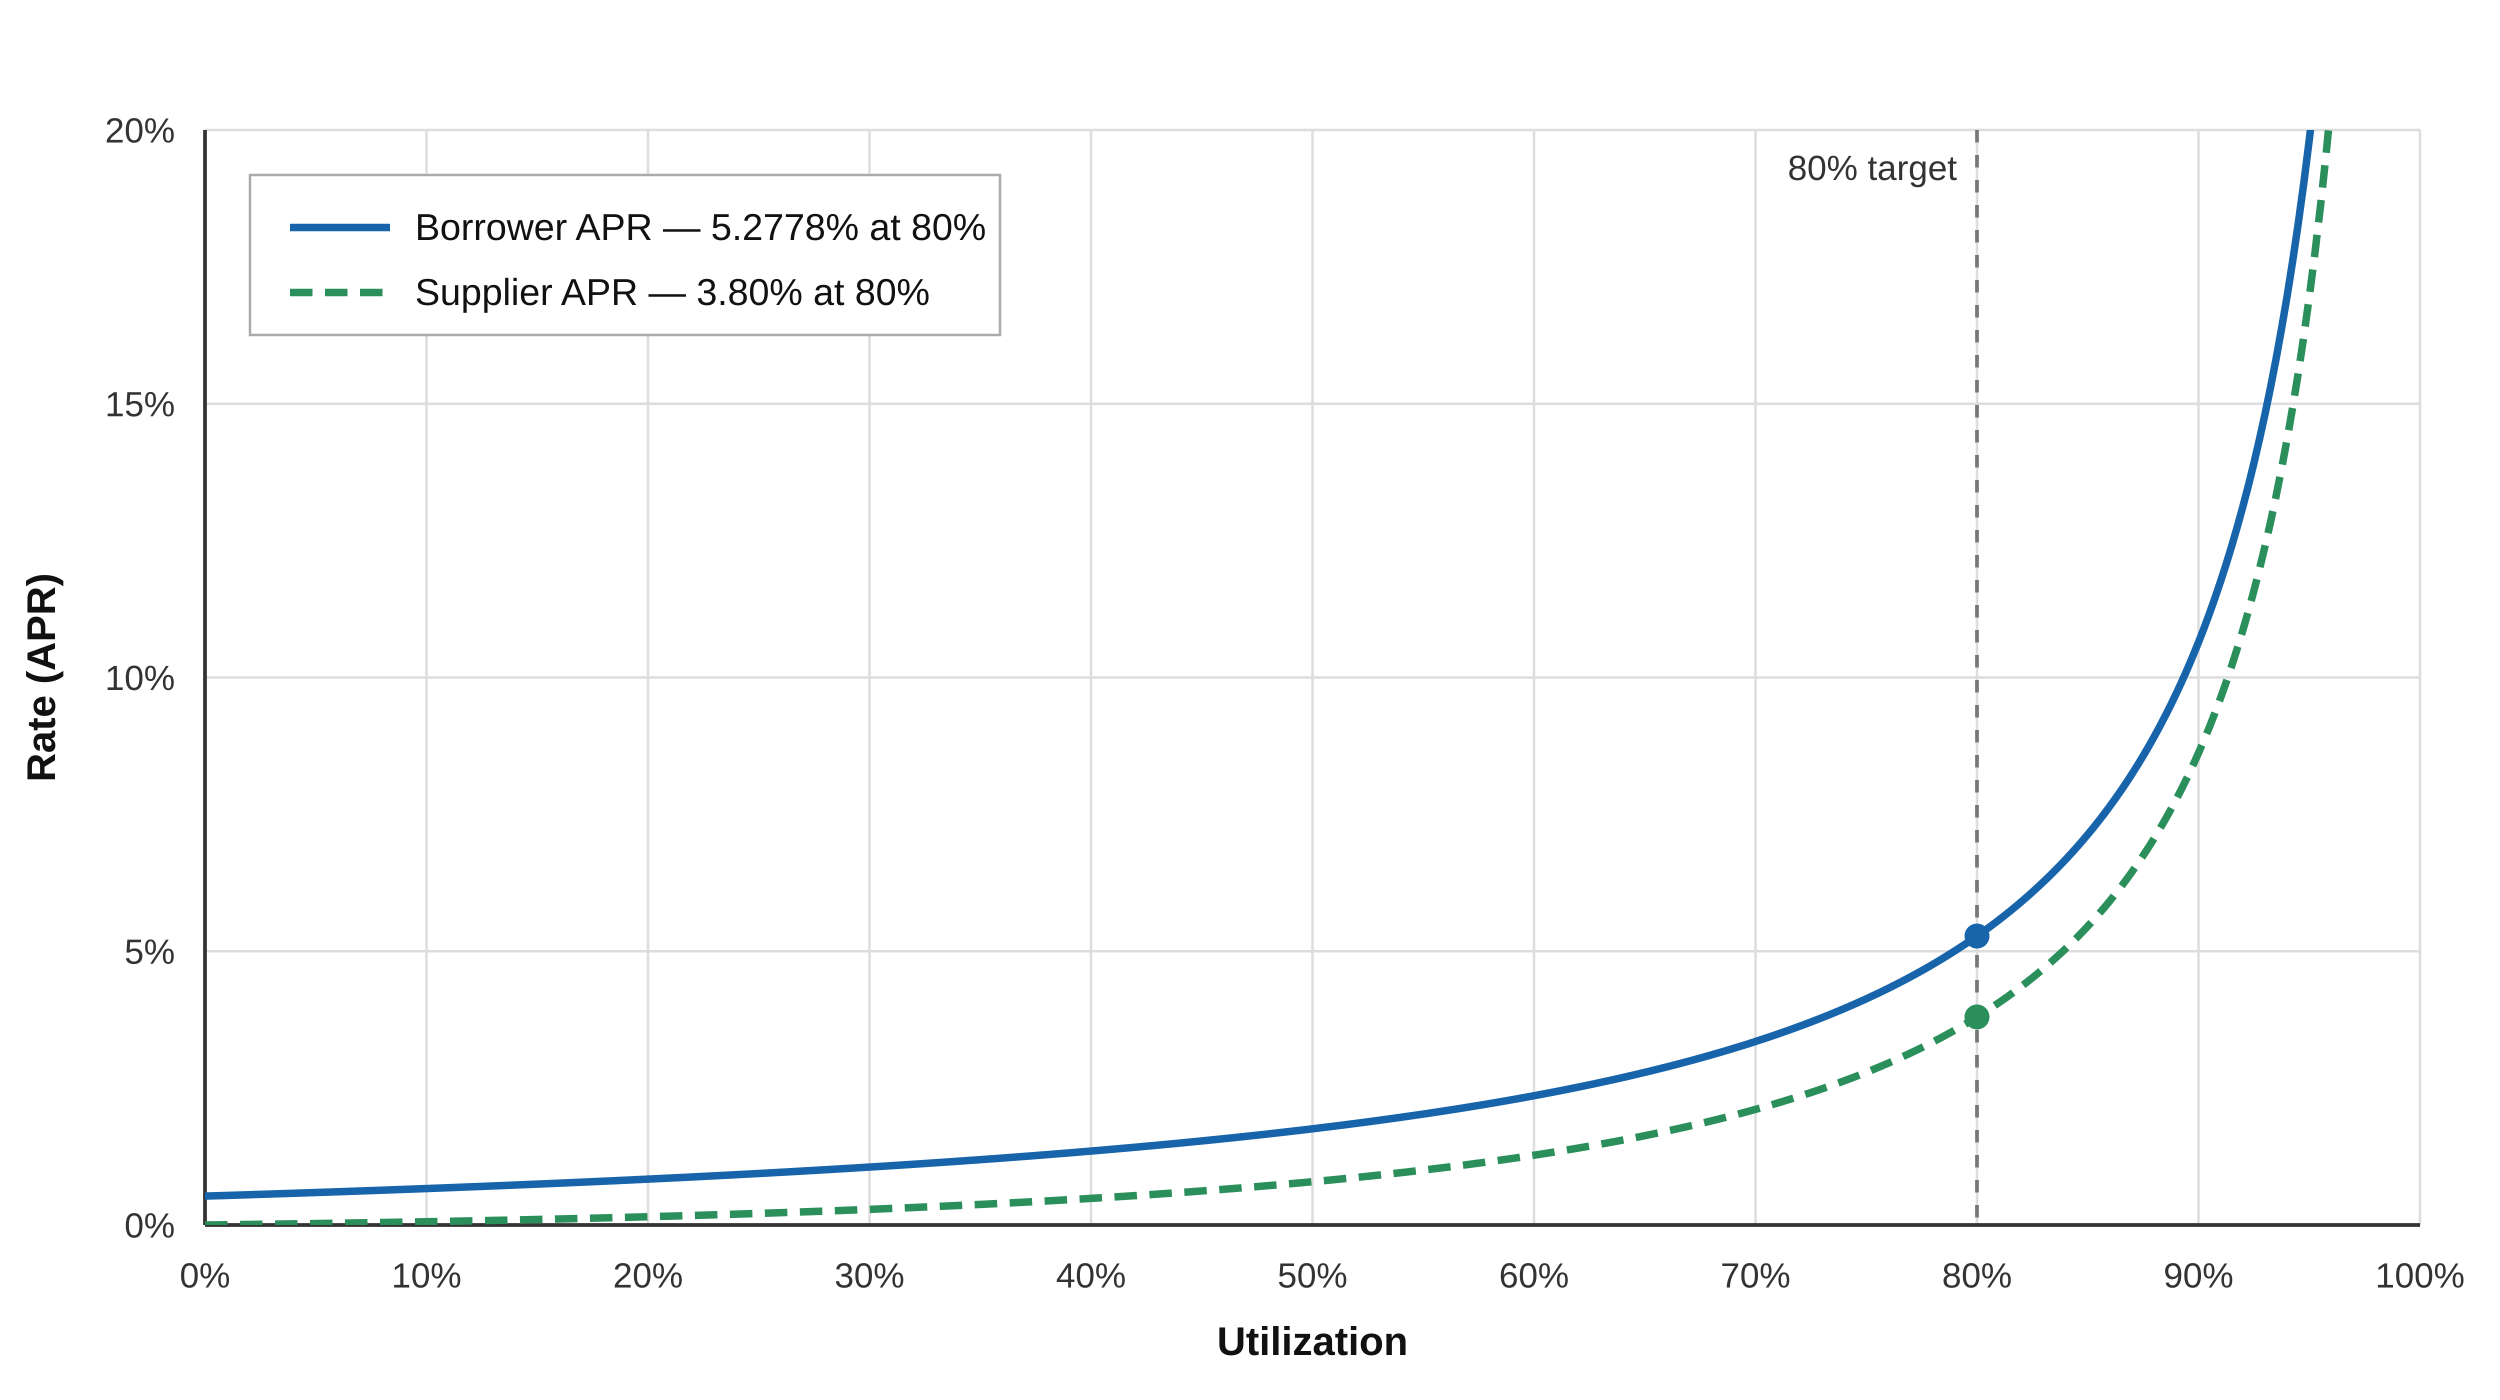
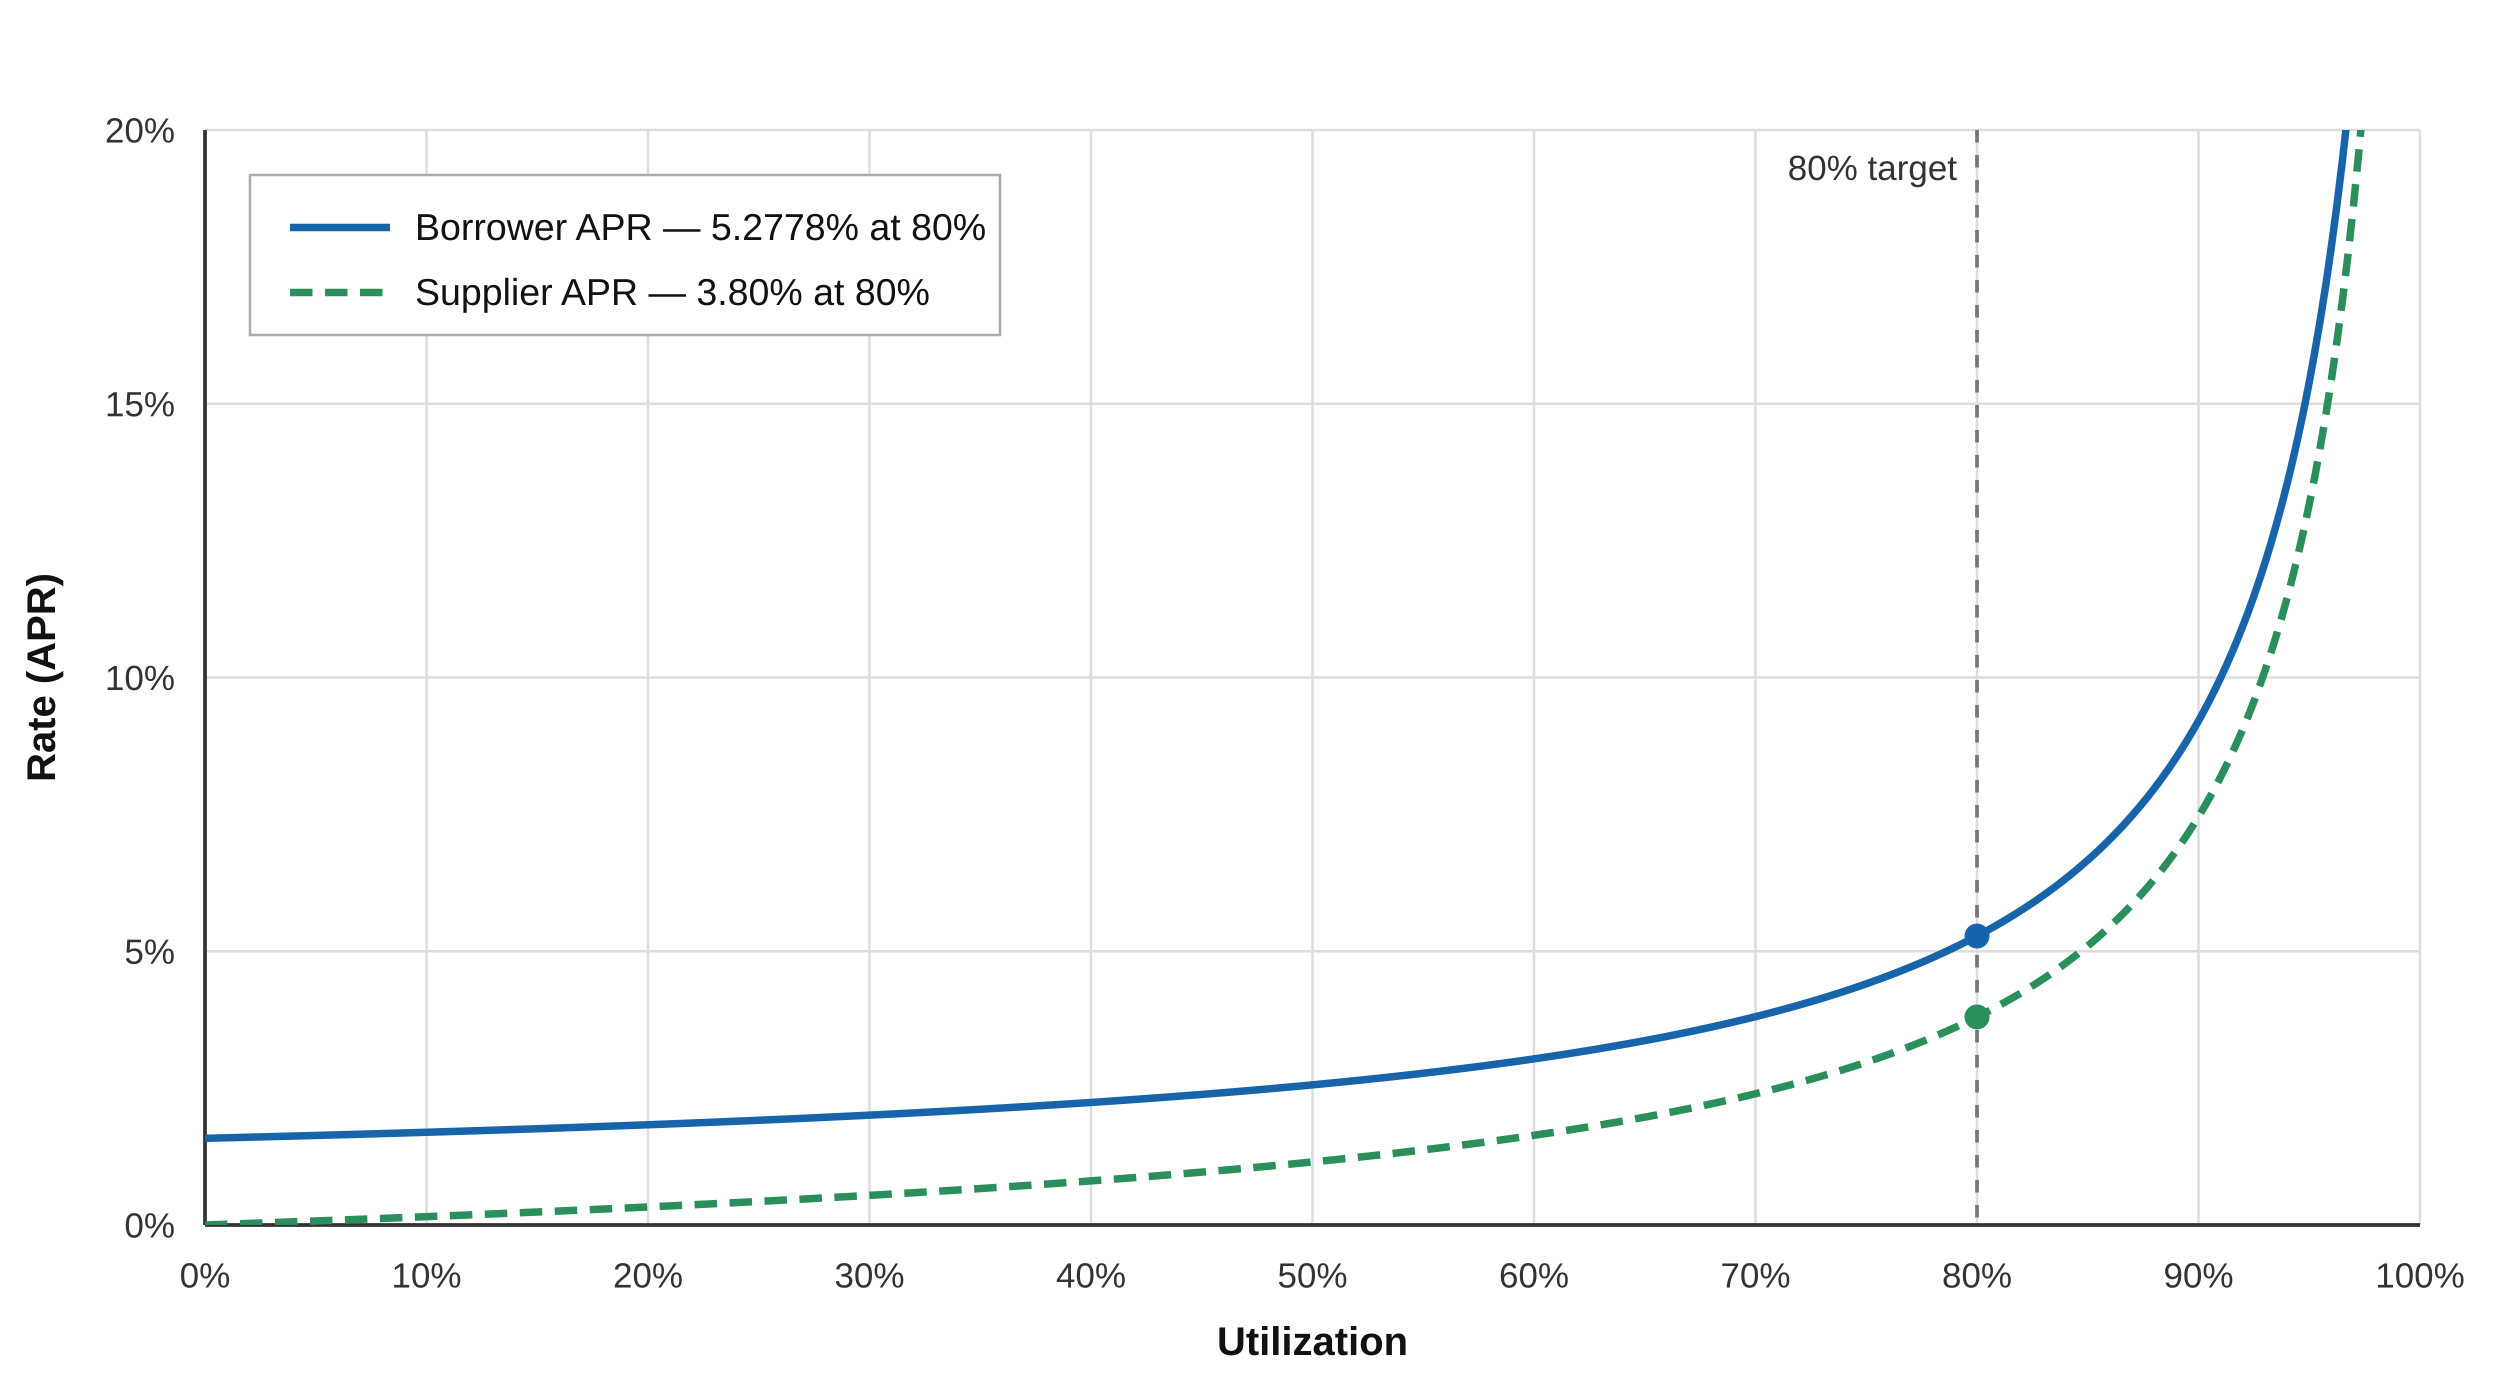
<svg xmlns="http://www.w3.org/2000/svg" width="1000" height="560" viewBox="0 0 1000 560" role="img" aria-labelledby="title description">
  <defs>
    <clipPath id="plot-clip">
      <rect x="82" y="52" width="886" height="438" />
    </clipPath>
  </defs>
  <style>
    text { font-family: Arial, sans-serif; fill: #111; }
    .grid { stroke: #ddd; stroke-width: 1; }
    .axis { stroke: #333; stroke-width: 1.5; }
    .tick { font-size: 14px; fill: #333; }
    .label { font-size: 16px; font-weight: 600; }
    .legend { font-size: 15px; }
  </style>
  <rect width="100%" height="100%" fill="#fff" />
  <line class="grid" x1="82.00" y1="52" x2="82.00" y2="490" />
  <line class="grid" x1="170.60" y1="52" x2="170.60" y2="490" />
  <line class="grid" x1="259.20" y1="52" x2="259.20" y2="490" />
  <line class="grid" x1="347.80" y1="52" x2="347.80" y2="490" />
  <line class="grid" x1="436.40" y1="52" x2="436.40" y2="490" />
  <line class="grid" x1="525.00" y1="52" x2="525.00" y2="490" />
  <line class="grid" x1="613.60" y1="52" x2="613.60" y2="490" />
  <line class="grid" x1="702.20" y1="52" x2="702.20" y2="490" />
  <line class="grid" x1="790.80" y1="52" x2="790.80" y2="490" />
  <line class="grid" x1="879.40" y1="52" x2="879.40" y2="490" />
  <line class="grid" x1="968.00" y1="52" x2="968.00" y2="490" />
  <line class="grid" x1="82" y1="490.00" x2="968" y2="490.00" />
  <line class="grid" x1="82" y1="380.50" x2="968" y2="380.50" />
  <line class="grid" x1="82" y1="271.00" x2="968" y2="271.00" />
  <line class="grid" x1="82" y1="161.50" x2="968" y2="161.50" />
  <line class="grid" x1="82" y1="52.00" x2="968" y2="52.00" />
  <line class="axis" x1="82" y1="490" x2="968" y2="490" />
  <line class="axis" x1="82" y1="52" x2="82" y2="490" />
  <text class="tick" x="82.00" y="515" text-anchor="middle">0%</text>
  <text class="tick" x="170.60" y="515" text-anchor="middle">10%</text>
  <text class="tick" x="259.20" y="515" text-anchor="middle">20%</text>
  <text class="tick" x="347.80" y="515" text-anchor="middle">30%</text>
  <text class="tick" x="436.40" y="515" text-anchor="middle">40%</text>
  <text class="tick" x="525.00" y="515" text-anchor="middle">50%</text>
  <text class="tick" x="613.60" y="515" text-anchor="middle">60%</text>
  <text class="tick" x="702.20" y="515" text-anchor="middle">70%</text>
  <text class="tick" x="790.80" y="515" text-anchor="middle">80%</text>
  <text class="tick" x="879.40" y="515" text-anchor="middle">90%</text>
  <text class="tick" x="968.00" y="515" text-anchor="middle">100%</text>
  <text class="tick" x="70" y="495.00" text-anchor="end">0%</text>
  <text class="tick" x="70" y="385.50" text-anchor="end">5%</text>
  <text class="tick" x="70" y="276.00" text-anchor="end">10%</text>
  <text class="tick" x="70" y="166.50" text-anchor="end">15%</text>
  <text class="tick" x="70" y="57.00" text-anchor="end">20%</text>
  <text class="label" x="525.00" y="542" text-anchor="middle">Utilization</text>
  <text class="label" x="22" y="271.00" text-anchor="middle" transform="rotate(-90 22 271.00)">Rate (APR)</text>
  <line x1="790.80" y1="52" x2="790.80" y2="490" stroke="#777" stroke-width="1.5" stroke-dasharray="5 5" />
  <text class="tick" x="782.80" y="72" text-anchor="end">80% target</text>
-   <polyline id="borrower-rate" points="82.00,478.44 84.22,478.37 86.43,478.30 88.64,478.24 90.86,478.17 93.08,478.10 95.29,478.03 97.50,477.96 99.72,477.89 101.94,477.81 104.15,477.74 106.36,477.67 108.58,477.60 110.80,477.53 113.01,477.45 115.22,477.38 117.44,477.31 119.66,477.23 121.87,477.16 124.09,477.08 126.30,477.01 128.51,476.93 130.73,476.86 132.94,476.78 135.16,476.70 137.38,476.63 139.59,476.55 141.81,476.47 144.02,476.39 146.24,476.31 148.45,476.24 150.67,476.16 152.88,476.08 155.09,476.00 157.31,475.91 159.53,475.83 161.74,475.75 163.95,475.67 166.17,475.59 168.38,475.50 170.60,475.42 172.81,475.34 175.03,475.25 177.25,475.17 179.46,475.08 181.68,474.99 183.89,474.91 186.11,474.82 188.32,474.73 190.53,474.65 192.75,474.56 194.97,474.47 197.18,474.38 199.39,474.29 201.61,474.20 203.82,474.11 206.04,474.02 208.25,473.92 210.47,473.83 212.69,473.74 214.90,473.64 217.12,473.55 219.33,473.46 221.54,473.36 223.76,473.27 225.97,473.17 228.19,473.07 230.41,472.97 232.62,472.88 234.84,472.78 237.05,472.68 239.26,472.58 241.48,472.48 243.69,472.38 245.91,472.28 248.12,472.17 250.34,472.07 252.56,471.97 254.77,471.86 256.99,471.76 259.20,471.65 261.41,471.55 263.63,471.44 265.85,471.33 268.06,471.22 270.27,471.12 272.49,471.01 274.71,470.90 276.92,470.78 279.13,470.67 281.35,470.56 283.56,470.45 285.78,470.33 288.00,470.22 290.21,470.10 292.43,469.99 294.64,469.87 296.86,469.75 299.07,469.64 301.28,469.52 303.50,469.40 305.72,469.28 307.93,469.16 310.14,469.03 312.36,468.91 314.57,468.79 316.79,468.66 319.00,468.54 321.22,468.41 323.44,468.28 325.65,468.16 327.87,468.03 330.08,467.90 332.29,467.77 334.51,467.64 336.73,467.50 338.94,467.37 341.15,467.24 343.37,467.10 345.58,466.96 347.80,466.83 350.01,466.69 352.23,466.55 354.44,466.41 356.66,466.27 358.88,466.13 361.09,465.98 363.31,465.84 365.52,465.69 367.74,465.55 369.95,465.40 372.17,465.25 374.38,465.10 376.60,464.95 378.81,464.80 381.02,464.65 383.24,464.49 385.45,464.34 387.67,464.18 389.88,464.03 392.10,463.87 394.31,463.71 396.53,463.55 398.75,463.39 400.96,463.22 403.18,463.06 405.39,462.89 407.61,462.72 409.82,462.56 412.04,462.39 414.25,462.21 416.46,462.04 418.68,461.87 420.89,461.69 423.11,461.52 425.32,461.34 427.54,461.16 429.75,460.98 431.97,460.79 434.19,460.61 436.40,460.43 438.62,460.24 440.83,460.05 443.05,459.86 445.26,459.67 447.48,459.47 449.69,459.28 451.90,459.08 454.12,458.89 456.33,458.69 458.55,458.48 460.76,458.28 462.98,458.08 465.19,457.87 467.41,457.66 469.62,457.45 471.84,457.24 474.06,457.02 476.27,456.81 478.49,456.59 480.70,456.37 482.92,456.15 485.13,455.92 487.35,455.70 489.56,455.47 491.77,455.24 493.99,455.01 496.20,454.77 498.42,454.54 500.63,454.30 502.85,454.06 505.06,453.82 507.28,453.57 509.50,453.32 511.71,453.07 513.92,452.82 516.14,452.57 518.36,452.31 520.57,452.05 522.79,451.79 525.00,451.52 527.21,451.25 529.43,450.98 531.64,450.71 533.86,450.44 536.08,450.16 538.29,449.88 540.50,449.59 542.72,449.31 544.93,449.02 547.15,448.73 549.37,448.43 551.58,448.13 553.80,447.83 556.01,447.52 558.23,447.22 560.44,446.90 562.65,446.59 564.87,446.27 567.09,445.95 569.30,445.63 571.51,445.30 573.73,444.96 575.94,444.63 578.16,444.29 580.38,443.95 582.59,443.60 584.81,443.25 587.02,442.89 589.24,442.53 591.45,442.17 593.66,441.80 595.88,441.43 598.10,441.06 600.31,440.68 602.52,440.29 604.74,439.90 606.96,439.51 609.17,439.11 611.38,438.71 613.60,438.30 615.82,437.88 618.03,437.47 620.25,437.04 622.46,436.61 624.67,436.18 626.89,435.74 629.11,435.29 631.32,434.84 633.53,434.39 635.75,433.92 637.97,433.45 640.18,432.98 642.39,432.50 644.61,432.01 646.83,431.52 649.04,431.02 651.25,430.51 653.47,430.00 655.68,429.47 657.90,428.95 660.12,428.41 662.33,427.87 664.54,427.31 666.76,426.76 668.98,426.19 671.19,425.61 673.40,425.03 675.62,424.44 677.84,423.84 680.05,423.23 682.26,422.61 684.48,421.98 686.70,421.34 688.91,420.70 691.12,420.04 693.34,419.37 695.55,418.69 697.77,418.01 699.99,417.31 702.20,416.59 704.41,415.87 706.63,415.14 708.85,414.39 711.06,413.63 713.27,412.86 715.49,412.08 717.71,411.28 719.92,410.47 722.13,409.65 724.35,408.81 726.57,407.95 728.78,407.08 731.00,406.20 733.21,405.30 735.42,404.38 737.64,403.45 739.86,402.49 742.07,401.52 744.28,400.54 746.50,399.53 748.72,398.50 750.93,397.46 753.14,396.39 755.36,395.31 757.58,394.20 759.79,393.06 762.00,391.91 764.22,390.73 766.43,389.53 768.65,388.30 770.87,387.04 773.08,385.76 775.29,384.45 777.51,383.11 779.73,381.74 781.94,380.34 784.15,378.91 786.37,377.45 788.59,375.95 790.80,374.42 793.01,372.85 795.23,371.24 797.45,369.59 799.66,367.90 801.88,366.17 804.09,364.40 806.30,362.58 808.52,360.71 810.74,358.79 812.95,356.82 815.16,354.80 817.38,352.72 819.60,350.59 821.81,348.39 824.02,346.14 826.24,343.81 828.46,341.42 830.67,338.96 832.88,336.42 835.10,333.80 837.32,331.10 839.53,328.31 841.75,325.44 843.96,322.47 846.17,319.40 848.39,316.22 850.61,312.94 852.82,309.54 855.03,306.02 857.25,302.37 859.47,298.58 861.68,294.66 863.89,290.58 866.11,286.33 868.33,281.92 870.54,277.33 872.75,272.55 874.97,267.56 877.18,262.35 879.40,256.91 881.62,251.22 883.83,245.27 886.04,239.03 888.26,232.48 890.48,225.61 892.69,218.38 894.90,210.77 897.12,202.75 899.34,194.28 901.55,185.32 903.76,175.83 905.98,165.76 908.20,155.06 910.41,143.66 912.62,131.50 914.84,118.49 917.05,104.55 919.27,89.57 921.49,73.42 923.70,55.97 925.91,37.06 928.13,16.49 930.35,-5.98 932.56,-30.60 934.77,-57.71 936.99,-87.70 939.21,-121.07 941.42,-158.41 943.63,-200.48 945.85,-248.24 948.07,-302.92 950.28,-366.14 952.50,-440.10 954.71,-527.75 956.92,-633.30 959.14,-762.86 961.36,-925.67 963.57,-1136.41 965.78,-1419.90 968.00,-1821.67" fill="none" stroke="#1764ab" stroke-width="3" clip-path="url(#plot-clip)" />
-   <polyline id="supplier-rate" points="82.00,490.00 84.22,489.97 86.43,489.95 88.64,489.92 90.86,489.89 93.08,489.87 95.29,489.84 97.50,489.81 99.72,489.78 101.94,489.75 104.15,489.72 106.36,489.69 108.58,489.67 110.80,489.64 113.01,489.60 115.22,489.57 117.44,489.54 119.66,489.51 121.87,489.48 124.09,489.45 126.30,489.42 128.51,489.38 130.73,489.35 132.94,489.32 135.16,489.28 137.38,489.25 139.59,489.21 141.81,489.18 144.02,489.14 146.24,489.11 148.45,489.07 150.67,489.03 152.88,489.00 155.09,488.96 157.31,488.92 159.53,488.88 161.74,488.85 163.95,488.81 166.17,488.77 168.38,488.73 170.60,488.69 172.81,488.65 175.03,488.61 177.25,488.56 179.46,488.52 181.68,488.48 183.89,488.44 186.11,488.39 188.32,488.35 190.53,488.31 192.75,488.26 194.97,488.22 197.18,488.17 199.39,488.13 201.61,488.08 203.82,488.03 206.04,487.99 208.25,487.94 210.47,487.89 212.69,487.84 214.90,487.79 217.12,487.74 219.33,487.69 221.54,487.64 223.76,487.59 225.97,487.54 228.19,487.49 230.41,487.43 232.62,487.38 234.84,487.33 237.05,487.27 239.26,487.22 241.48,487.16 243.69,487.11 245.91,487.05 248.12,486.99 250.34,486.93 252.56,486.88 254.77,486.82 256.99,486.76 259.20,486.70 261.41,486.64 263.63,486.58 265.85,486.51 268.06,486.45 270.27,486.39 272.49,486.32 274.71,486.26 276.92,486.20 279.13,486.13 281.35,486.06 283.56,486.00 285.78,485.93 288.00,485.86 290.21,485.79 292.43,485.72 294.64,485.65 296.86,485.58 299.07,485.51 301.28,485.44 303.50,485.36 305.72,485.29 307.93,485.22 310.14,485.14 312.36,485.07 314.57,484.99 316.79,484.91 319.00,484.83 321.22,484.75 323.44,484.67 325.65,484.59 327.87,484.51 330.08,484.43 332.29,484.35 334.51,484.26 336.73,484.18 338.94,484.09 341.15,484.01 343.37,483.92 345.58,483.83 347.80,483.74 350.01,483.65 352.23,483.56 354.44,483.47 356.66,483.38 358.88,483.29 361.09,483.19 363.31,483.10 365.52,483.00 367.74,482.90 369.95,482.80 372.17,482.71 374.38,482.61 376.60,482.50 378.81,482.40 381.02,482.30 383.24,482.20 385.45,482.09 387.67,481.98 389.88,481.88 392.10,481.77 394.31,481.66 396.53,481.55 398.75,481.44 400.96,481.32 403.18,481.21 405.39,481.09 407.61,480.98 409.82,480.86 412.04,480.74 414.25,480.62 416.46,480.50 418.68,480.38 420.89,480.26 423.11,480.13 425.32,480.00 427.54,479.88 429.75,479.75 431.97,479.62 434.19,479.49 436.40,479.35 438.62,479.22 440.83,479.08 443.05,478.95 445.26,478.81 447.48,478.67 449.69,478.53 451.90,478.38 454.12,478.24 456.33,478.09 458.55,477.95 460.76,477.80 462.98,477.65 465.19,477.49 467.41,477.34 469.62,477.18 471.84,477.03 474.06,476.87 476.27,476.71 478.49,476.54 480.70,476.38 482.92,476.21 485.13,476.05 487.35,475.88 489.56,475.70 491.77,475.53 493.99,475.36 496.20,475.18 498.42,475.00 500.63,474.82 502.85,474.64 505.06,474.45 507.28,474.26 509.50,474.07 511.71,473.88 513.92,473.69 516.14,473.49 518.36,473.29 520.57,473.09 522.79,472.89 525.00,472.69 527.21,472.48 529.43,472.27 531.64,472.06 533.86,471.84 536.08,471.62 538.29,471.40 540.50,471.18 542.72,470.96 544.93,470.73 547.15,470.50 549.37,470.26 551.58,470.03 553.80,469.79 556.01,469.55 558.23,469.30 560.44,469.06 562.65,468.81 564.87,468.55 567.09,468.29 569.30,468.03 571.51,467.77 573.73,467.50 575.94,467.24 578.16,466.96 580.38,466.69 582.59,466.41 584.81,466.12 587.02,465.83 589.24,465.54 591.45,465.25 593.66,464.95 595.88,464.65 598.10,464.34 600.31,464.03 602.52,463.72 604.74,463.40 606.96,463.08 609.17,462.75 611.38,462.42 613.60,462.08 615.82,461.74 618.03,461.40 620.25,461.05 622.46,460.69 624.67,460.33 626.89,459.97 629.11,459.60 631.32,459.22 633.53,458.84 635.75,458.46 637.97,458.07 640.18,457.67 642.39,457.27 644.61,456.86 646.83,456.45 649.04,456.03 651.25,455.60 653.47,455.17 655.68,454.73 657.90,454.28 660.12,453.83 662.33,453.37 664.54,452.91 666.76,452.43 668.98,451.95 671.19,451.46 673.40,450.97 675.62,450.47 677.84,449.96 680.05,449.44 682.26,448.91 684.48,448.37 686.70,447.83 688.91,447.27 691.12,446.71 693.34,446.14 695.55,445.56 697.77,444.97 699.99,444.37 702.20,443.75 704.41,443.13 706.63,442.50 708.85,441.86 711.06,441.20 713.27,440.54 715.49,439.86 717.71,439.17 719.92,438.46 722.13,437.75 724.35,437.02 726.57,436.28 728.78,435.52 731.00,434.75 733.21,433.97 735.42,433.17 737.64,432.35 739.86,431.52 742.07,430.68 744.28,429.81 746.50,428.93 748.72,428.03 750.93,427.12 753.14,426.18 755.36,425.23 757.58,424.25 759.79,423.26 762.00,422.24 764.22,421.21 766.43,420.15 768.65,419.06 770.87,417.96 773.08,416.82 775.29,415.67 777.51,414.48 779.73,413.27 781.94,412.03 784.15,410.77 786.37,409.47 788.59,408.14 790.80,406.78 793.01,405.39 795.23,403.96 797.45,402.49 799.66,400.99 801.88,399.45 804.09,397.87 806.30,396.25 808.52,394.58 810.74,392.87 812.95,391.12 815.16,389.31 817.38,387.45 819.60,385.55 821.81,383.58 824.02,381.56 826.24,379.48 828.46,377.34 830.67,375.13 832.88,372.85 835.10,370.51 837.32,368.08 839.53,365.58 841.75,363.00 843.96,360.33 846.17,357.57 848.39,354.72 850.61,351.76 852.82,348.70 855.03,345.53 857.25,342.24 859.47,338.83 861.68,335.29 863.89,331.61 866.11,327.78 868.33,323.80 870.54,319.65 872.75,315.33 874.97,310.82 877.18,306.11 879.40,301.20 881.62,296.05 883.83,290.67 886.04,285.02 888.26,279.09 890.48,272.87 892.69,266.32 894.90,259.43 897.12,252.16 899.34,244.48 901.55,236.35 903.76,227.74 905.98,218.61 908.20,208.90 910.41,198.55 912.62,187.51 914.84,175.70 917.05,163.04 919.27,149.43 921.49,134.76 923.70,118.91 925.91,101.72 928.13,83.01 930.35,62.59 932.56,40.20 934.77,15.55 936.99,-11.74 939.21,-42.09 941.42,-76.06 943.63,-114.34 945.85,-157.80 948.07,-207.57 950.28,-265.12 952.50,-332.44 954.71,-412.23 956.92,-508.34 959.14,-626.30 961.36,-774.55 963.57,-966.45 965.78,-1224.61 968.00,-1590.50" fill="none" stroke="#2a8f5b" stroke-width="3" stroke-dasharray="9 5" clip-path="url(#plot-clip)" />
+   <polyline id="borrower-rate" points="82.00,455.33 84.22,455.27 86.43,455.22 88.64,455.16 90.86,455.10 93.08,455.05 95.29,454.99 97.50,454.94 99.72,454.88 101.94,454.82 104.15,454.77 106.36,454.71 108.58,454.65 110.80,454.59 113.01,454.53 115.22,454.48 117.44,454.42 119.66,454.36 121.87,454.30 124.09,454.24 126.30,454.18 128.51,454.12 130.73,454.06 132.94,454.00 135.16,453.94 137.38,453.87 139.59,453.81 141.81,453.75 144.02,453.69 146.24,453.62 148.45,453.56 150.67,453.50 152.88,453.43 155.09,453.37 157.31,453.30 159.53,453.24 161.74,453.17 163.95,453.11 166.17,453.04 168.38,452.97 170.60,452.91 172.81,452.84 175.03,452.77 177.25,452.71 179.46,452.64 181.68,452.57 183.89,452.50 186.11,452.43 188.32,452.36 190.53,452.29 192.75,452.22 194.97,452.15 197.18,452.08 199.39,452.01 201.61,451.93 203.82,451.86 206.04,451.79 208.25,451.71 210.47,451.64 212.69,451.57 214.90,451.49 217.12,451.42 219.33,451.34 221.54,451.26 223.76,451.19 225.97,451.11 228.19,451.03 230.41,450.96 232.62,450.88 234.84,450.80 237.05,450.72 239.26,450.64 241.48,450.56 243.69,450.48 245.91,450.40 248.12,450.32 250.34,450.23 252.56,450.15 254.77,450.07 256.99,449.99 259.20,449.90 261.41,449.82 263.63,449.73 265.85,449.65 268.06,449.56 270.27,449.47 272.49,449.39 274.71,449.30 276.92,449.21 279.13,449.12 281.35,449.03 283.56,448.94 285.78,448.85 288.00,448.76 290.21,448.67 292.43,448.58 294.64,448.48 296.86,448.39 299.07,448.30 301.28,448.20 303.50,448.11 305.72,448.01 307.93,447.91 310.14,447.82 312.36,447.72 314.57,447.62 316.79,447.52 319.00,447.42 321.22,447.32 323.44,447.22 325.65,447.12 327.87,447.01 330.08,446.91 332.29,446.81 334.51,446.70 336.73,446.60 338.94,446.49 341.15,446.38 343.37,446.28 345.58,446.17 347.80,446.06 350.01,445.95 352.23,445.84 354.44,445.73 356.66,445.62 358.88,445.50 361.09,445.39 363.31,445.27 365.52,445.16 367.74,445.04 369.95,444.93 372.17,444.81 374.38,444.69 376.60,444.57 378.81,444.45 381.02,444.33 383.24,444.21 385.45,444.08 387.67,443.96 389.88,443.83 392.10,443.71 394.31,443.58 396.53,443.45 398.75,443.32 400.96,443.20 403.18,443.06 405.39,442.93 407.61,442.80 409.82,442.67 412.04,442.53 414.25,442.40 416.46,442.26 418.68,442.12 420.89,441.98 423.11,441.84 425.32,441.70 427.54,441.56 429.75,441.41 431.97,441.27 434.19,441.12 436.40,440.98 438.62,440.83 440.83,440.68 443.05,440.53 445.26,440.38 447.48,440.22 449.69,440.07 451.90,439.91 454.12,439.76 456.33,439.60 458.55,439.44 460.76,439.28 462.98,439.12 465.19,438.95 467.41,438.79 469.62,438.62 471.84,438.45 474.06,438.28 476.27,438.11 478.49,437.94 480.70,437.77 482.92,437.59 485.13,437.42 487.35,437.24 489.56,437.06 491.77,436.88 493.99,436.69 496.20,436.51 498.42,436.32 500.63,436.13 502.85,435.94 505.06,435.75 507.28,435.56 509.50,435.36 511.71,435.16 513.92,434.96 516.14,434.76 518.36,434.56 520.57,434.36 522.79,434.15 525.00,433.94 527.21,433.73 529.43,433.52 531.64,433.30 533.86,433.08 536.08,432.87 538.29,432.64 540.50,432.42 542.72,432.20 544.93,431.97 547.15,431.74 549.37,431.50 551.58,431.27 553.80,431.03 556.01,430.79 558.23,430.55 560.44,430.30 562.65,430.06 564.87,429.81 567.09,429.55 569.30,429.30 571.51,429.04 573.73,428.78 575.94,428.52 578.16,428.25 580.38,427.98 582.59,427.71 584.81,427.43 587.02,427.15 589.24,426.87 591.45,426.59 593.66,426.30 595.88,426.01 598.10,425.71 600.31,425.41 602.52,425.11 604.74,424.81 606.96,424.50 609.17,424.19 611.38,423.87 613.60,423.55 615.82,423.23 618.03,422.90 620.25,422.57 622.46,422.23 624.67,421.89 626.89,421.55 629.11,421.20 631.32,420.85 633.53,420.49 635.75,420.13 637.97,419.77 640.18,419.40 642.39,419.02 644.61,418.64 646.83,418.25 649.04,417.86 651.25,417.47 653.47,417.07 655.68,416.66 657.90,416.25 660.12,415.83 662.33,415.41 664.54,414.98 666.76,414.55 668.98,414.11 671.19,413.66 673.40,413.20 675.62,412.74 677.84,412.28 680.05,411.80 682.26,411.32 684.48,410.84 686.70,410.34 688.91,409.84 691.12,409.33 693.34,408.81 695.55,408.29 697.77,407.76 699.99,407.22 702.20,406.67 704.41,406.11 706.63,405.54 708.85,404.96 711.06,404.38 713.27,403.78 715.49,403.18 717.71,402.56 719.92,401.94 722.13,401.30 724.35,400.65 726.57,400.00 728.78,399.33 731.00,398.65 733.21,397.95 735.42,397.25 737.64,396.53 739.86,395.80 742.07,395.06 744.28,394.30 746.50,393.53 748.72,392.74 750.93,391.94 753.14,391.13 755.36,390.29 757.58,389.45 759.79,388.58 762.00,387.70 764.22,386.80 766.43,385.88 768.65,384.95 770.87,383.99 773.08,383.02 775.29,382.02 777.51,381.00 779.73,379.97 781.94,378.90 784.15,377.82 786.37,376.71 788.59,375.58 790.80,374.42 793.01,373.23 795.23,372.02 797.45,370.77 799.66,369.50 801.88,368.20 804.09,366.86 806.30,365.50 808.52,364.09 810.74,362.66 812.95,361.18 815.16,359.67 817.38,358.12 819.60,356.52 821.81,354.89 824.02,353.20 826.24,351.47 828.46,349.70 830.67,347.87 832.88,345.99 835.10,344.05 837.32,342.06 839.53,340.00 841.75,337.88 843.96,335.70 846.17,333.44 848.39,331.12 850.61,328.71 852.82,326.23 855.03,323.66 857.25,321.01 859.47,318.26 861.68,315.41 863.89,312.46 866.11,309.39 868.33,306.22 870.54,302.92 872.75,299.49 874.97,295.92 877.18,292.21 879.40,288.34 881.62,284.31 883.83,280.11 886.04,275.71 888.26,271.12 890.48,266.31 892.69,261.27 894.90,255.99 897.12,250.44 899.34,244.60 901.55,238.46 903.76,231.99 905.98,225.15 908.20,217.93 910.41,210.28 912.62,202.16 914.84,193.54 917.05,184.35 919.27,174.56 921.49,164.09 923.70,152.86 925.91,140.81 928.13,127.82 930.35,113.79 932.56,98.59 934.77,82.07 936.99,64.03 939.21,44.28 941.42,22.54 943.63,-1.49 945.85,-28.21 948.07,-58.08 950.28,-91.70 952.50,-129.82 954.71,-173.42 956.92,-223.76 959.14,-282.53 961.36,-352.06 963.57,-435.59 965.78,-537.82 968.00,-665.83" fill="none" stroke="#1764ab" stroke-width="3" clip-path="url(#plot-clip)" />
+   <polyline id="supplier-rate" points="82.00,490.00 84.22,489.92 86.43,489.84 88.64,489.76 90.86,489.69 93.08,489.61 95.29,489.53 97.50,489.45 99.72,489.37 101.94,489.29 104.15,489.21 106.36,489.13 108.58,489.05 110.80,488.96 113.01,488.88 115.22,488.80 117.44,488.72 119.66,488.64 121.87,488.55 124.09,488.47 126.30,488.39 128.51,488.30 130.73,488.22 132.94,488.14 135.16,488.05 137.38,487.97 139.59,487.88 141.81,487.80 144.02,487.71 146.24,487.63 148.45,487.54 150.67,487.45 152.88,487.37 155.09,487.28 157.31,487.19 159.53,487.11 161.74,487.02 163.95,486.93 166.17,486.84 168.38,486.75 170.60,486.66 172.81,486.57 175.03,486.48 177.25,486.39 179.46,486.30 181.68,486.21 183.89,486.12 186.11,486.03 188.32,485.93 190.53,485.84 192.75,485.75 194.97,485.66 197.18,485.56 199.39,485.47 201.61,485.37 203.82,485.28 206.04,485.19 208.25,485.09 210.47,484.99 212.69,484.90 214.90,484.80 217.12,484.70 219.33,484.61 221.54,484.51 223.76,484.41 225.97,484.31 228.19,484.21 230.41,484.11 232.62,484.01 234.84,483.91 237.05,483.81 239.26,483.71 241.48,483.61 243.69,483.51 245.91,483.41 248.12,483.30 250.34,483.20 252.56,483.10 254.77,482.99 256.99,482.89 259.20,482.78 261.41,482.68 263.63,482.57 265.85,482.46 268.06,482.36 270.27,482.25 272.49,482.14 274.71,482.03 276.92,481.92 279.13,481.81 281.35,481.70 283.56,481.59 285.78,481.48 288.00,481.37 290.21,481.26 292.43,481.15 294.64,481.03 296.86,480.92 299.07,480.80 301.28,480.69 303.50,480.57 305.72,480.46 307.93,480.34 310.14,480.22 312.36,480.11 314.57,479.99 316.79,479.87 319.00,479.75 321.22,479.63 323.44,479.51 325.65,479.39 327.87,479.26 330.08,479.14 332.29,479.02 334.51,478.89 336.73,478.77 338.94,478.64 341.15,478.52 343.37,478.39 345.58,478.26 347.80,478.14 350.01,478.01 352.23,477.88 354.44,477.75 356.66,477.62 358.88,477.49 361.09,477.35 363.31,477.22 365.52,477.09 367.74,476.95 369.95,476.82 372.17,476.68 374.38,476.54 376.60,476.41 378.81,476.27 381.02,476.13 383.24,475.99 385.45,475.85 387.67,475.70 389.88,475.56 392.10,475.42 394.31,475.27 396.53,475.13 398.75,474.98 400.96,474.84 403.18,474.69 405.39,474.54 407.61,474.39 409.82,474.24 412.04,474.09 414.25,473.93 416.46,473.78 418.68,473.63 420.89,473.47 423.11,473.31 425.32,473.16 427.54,473.00 429.75,472.84 431.97,472.68 434.19,472.51 436.40,472.35 438.62,472.19 440.83,472.02 443.05,471.86 445.26,471.69 447.48,471.52 449.69,471.35 451.90,471.18 454.12,471.01 456.33,470.84 458.55,470.66 460.76,470.49 462.98,470.31 465.19,470.13 467.41,469.95 469.62,469.77 471.84,469.59 474.06,469.40 476.27,469.22 478.49,469.03 480.70,468.85 482.92,468.66 485.13,468.47 487.35,468.27 489.56,468.08 491.77,467.89 493.99,467.69 496.20,467.49 498.42,467.29 500.63,467.09 502.85,466.89 505.06,466.69 507.28,466.48 509.50,466.27 511.71,466.06 513.92,465.85 516.14,465.64 518.36,465.43 520.57,465.21 522.79,464.99 525.00,464.77 527.21,464.55 529.43,464.33 531.64,464.10 533.86,463.88 536.08,463.65 538.29,463.42 540.50,463.18 542.72,462.95 544.93,462.71 547.15,462.47 549.37,462.23 551.58,461.99 553.80,461.74 556.01,461.49 558.23,461.24 560.44,460.99 562.65,460.73 564.87,460.48 567.09,460.22 569.30,459.95 571.51,459.69 573.73,459.42 575.94,459.15 578.16,458.88 580.38,458.60 582.59,458.32 584.81,458.04 587.02,457.76 589.24,457.47 591.45,457.18 593.66,456.89 595.88,456.60 598.10,456.30 600.31,456.00 602.52,455.69 604.74,455.38 606.96,455.07 609.17,454.76 611.38,454.44 613.60,454.12 615.82,453.79 618.03,453.46 620.25,453.13 622.46,452.80 624.67,452.46 626.89,452.11 629.11,451.77 631.32,451.41 633.53,451.06 635.75,450.70 637.97,450.34 640.18,449.97 642.39,449.59 644.61,449.22 646.83,448.84 649.04,448.45 651.25,448.06 653.47,447.66 655.68,447.26 657.90,446.86 660.12,446.45 662.33,446.03 664.54,445.61 666.76,445.18 668.98,444.75 671.19,444.31 673.40,443.87 675.62,443.42 677.84,442.96 680.05,442.50 682.26,442.03 684.48,441.55 686.70,441.07 688.91,440.58 691.12,440.09 693.34,439.58 695.55,439.07 697.77,438.56 699.99,438.03 702.20,437.50 704.41,436.96 706.63,436.41 708.85,435.85 711.06,435.29 713.27,434.71 715.49,434.13 717.71,433.54 719.92,432.93 722.13,432.32 724.35,431.70 726.57,431.07 728.78,430.43 731.00,429.78 733.21,429.11 735.42,428.44 737.64,427.75 739.86,427.05 742.07,426.34 744.28,425.62 746.50,424.88 748.72,424.13 750.93,423.37 753.14,422.59 755.36,421.80 757.58,421.00 759.79,420.17 762.00,419.34 764.22,418.48 766.43,417.61 768.65,416.73 770.87,415.82 773.08,414.90 775.29,413.96 777.51,412.99 779.73,412.01 781.94,411.01 784.15,409.99 786.37,408.94 788.59,407.87 790.80,406.78 793.01,405.66 795.23,404.52 797.45,403.35 799.66,402.16 801.88,400.93 804.09,399.68 806.30,398.40 808.52,397.08 810.74,395.73 812.95,394.35 815.16,392.94 817.38,391.48 819.60,389.99 821.81,388.46 824.02,386.89 826.24,385.27 828.46,383.62 830.67,381.91 832.88,380.15 835.10,378.35 837.32,376.49 839.53,374.58 841.75,372.60 843.96,370.57 846.17,368.47 848.39,366.31 850.61,364.08 852.82,361.77 855.03,359.38 857.25,356.92 859.47,354.36 861.68,351.72 863.89,348.99 866.11,346.15 868.33,343.20 870.54,340.15 872.75,336.97 874.97,333.67 877.18,330.24 879.40,326.66 881.62,322.93 883.83,319.04 886.04,314.98 888.26,310.73 890.48,306.29 892.69,301.64 894.90,296.76 897.12,291.64 899.34,286.26 901.55,280.59 903.76,274.62 905.98,268.32 908.20,261.66 910.41,254.61 912.62,247.14 914.84,239.19 917.05,230.74 919.27,221.72 921.49,212.08 923.70,201.75 925.91,190.65 928.13,178.71 930.35,165.80 932.56,151.82 934.77,136.63 936.99,120.05 939.21,101.89 941.42,81.91 943.63,59.82 945.85,35.27 948.07,7.83 950.28,-23.06 952.50,-58.08 954.71,-98.12 956.92,-144.35 959.14,-198.33 961.36,-262.17 963.57,-338.87 965.78,-432.73 968.00,-550.25" fill="none" stroke="#2a8f5b" stroke-width="3" stroke-dasharray="9 5" clip-path="url(#plot-clip)" />
  <circle cx="790.80" cy="374.42" r="5" fill="#1764ab" />
  <circle cx="790.80" cy="406.78" r="5" fill="#2a8f5b" />
  <rect x="100" y="70" width="300" height="64" fill="#fff" stroke="#aaa" />
  <line x1="116" y1="91" x2="156" y2="91" stroke="#1764ab" stroke-width="3" />
  <text class="legend" x="166" y="96">Borrower APR — 5.2778% at 80%</text>
  <line x1="116" y1="117" x2="156" y2="117" stroke="#2a8f5b" stroke-width="3" stroke-dasharray="9 5" />
  <text class="legend" x="166" y="122">Supplier APR — 3.80% at 80%</text>
</svg>
